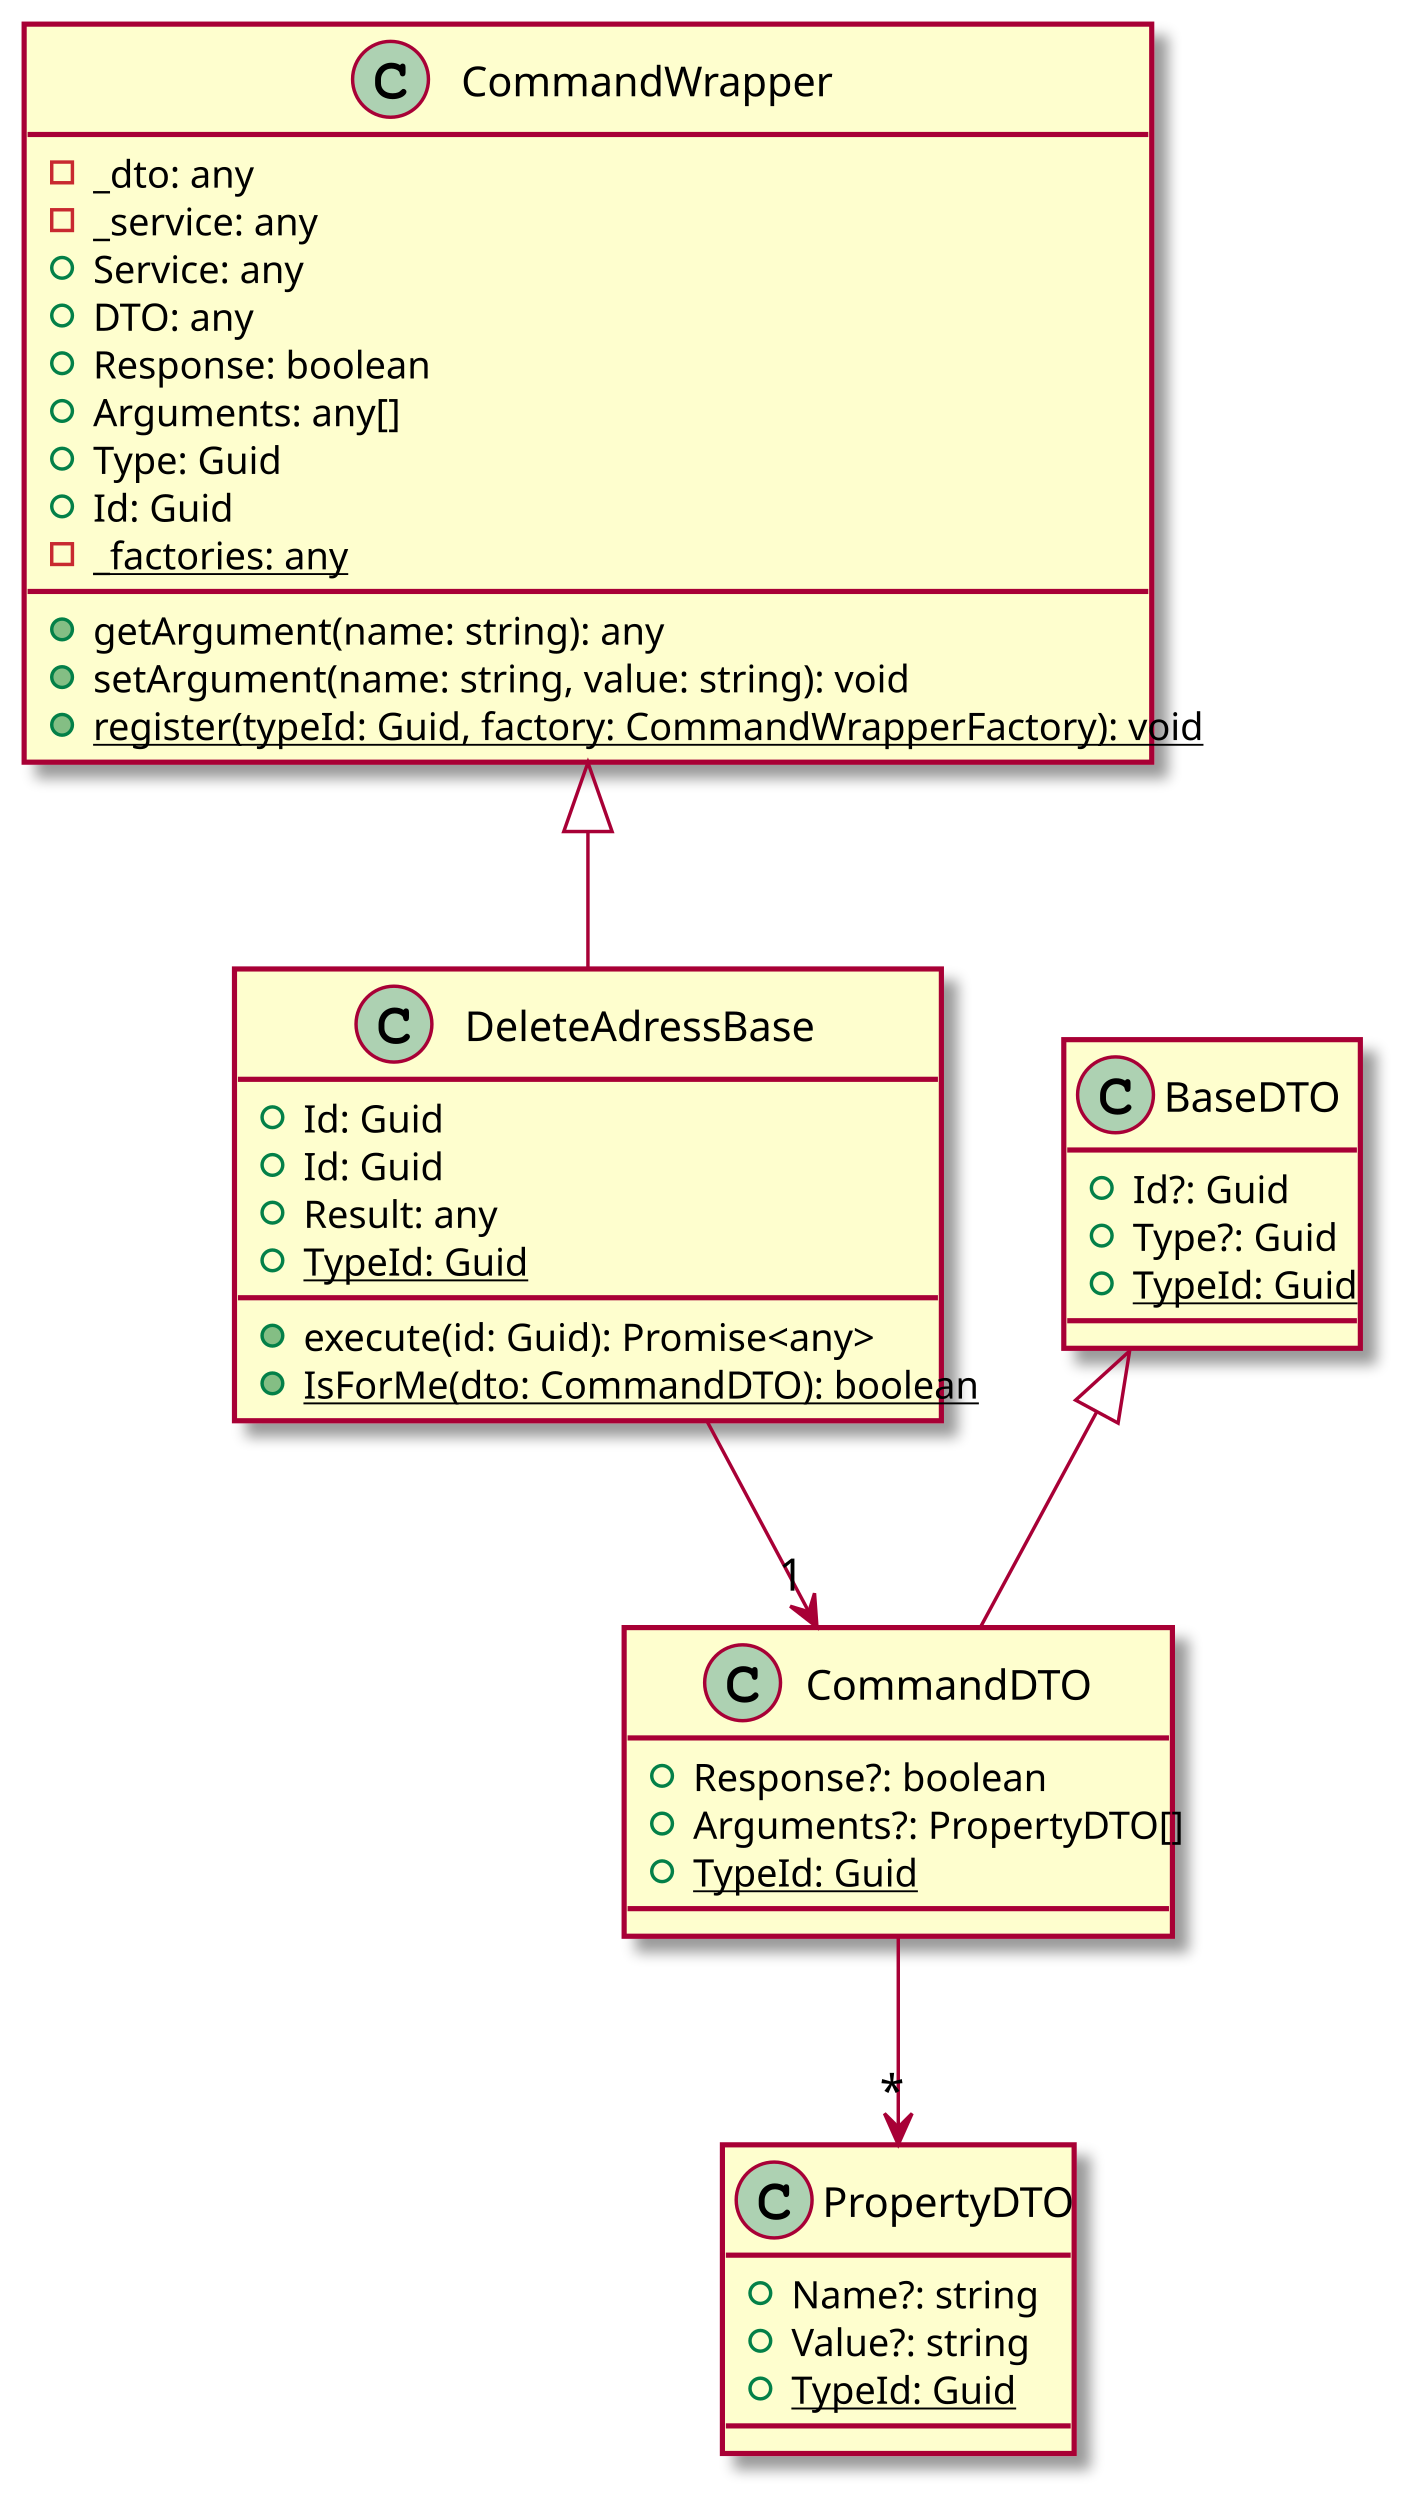
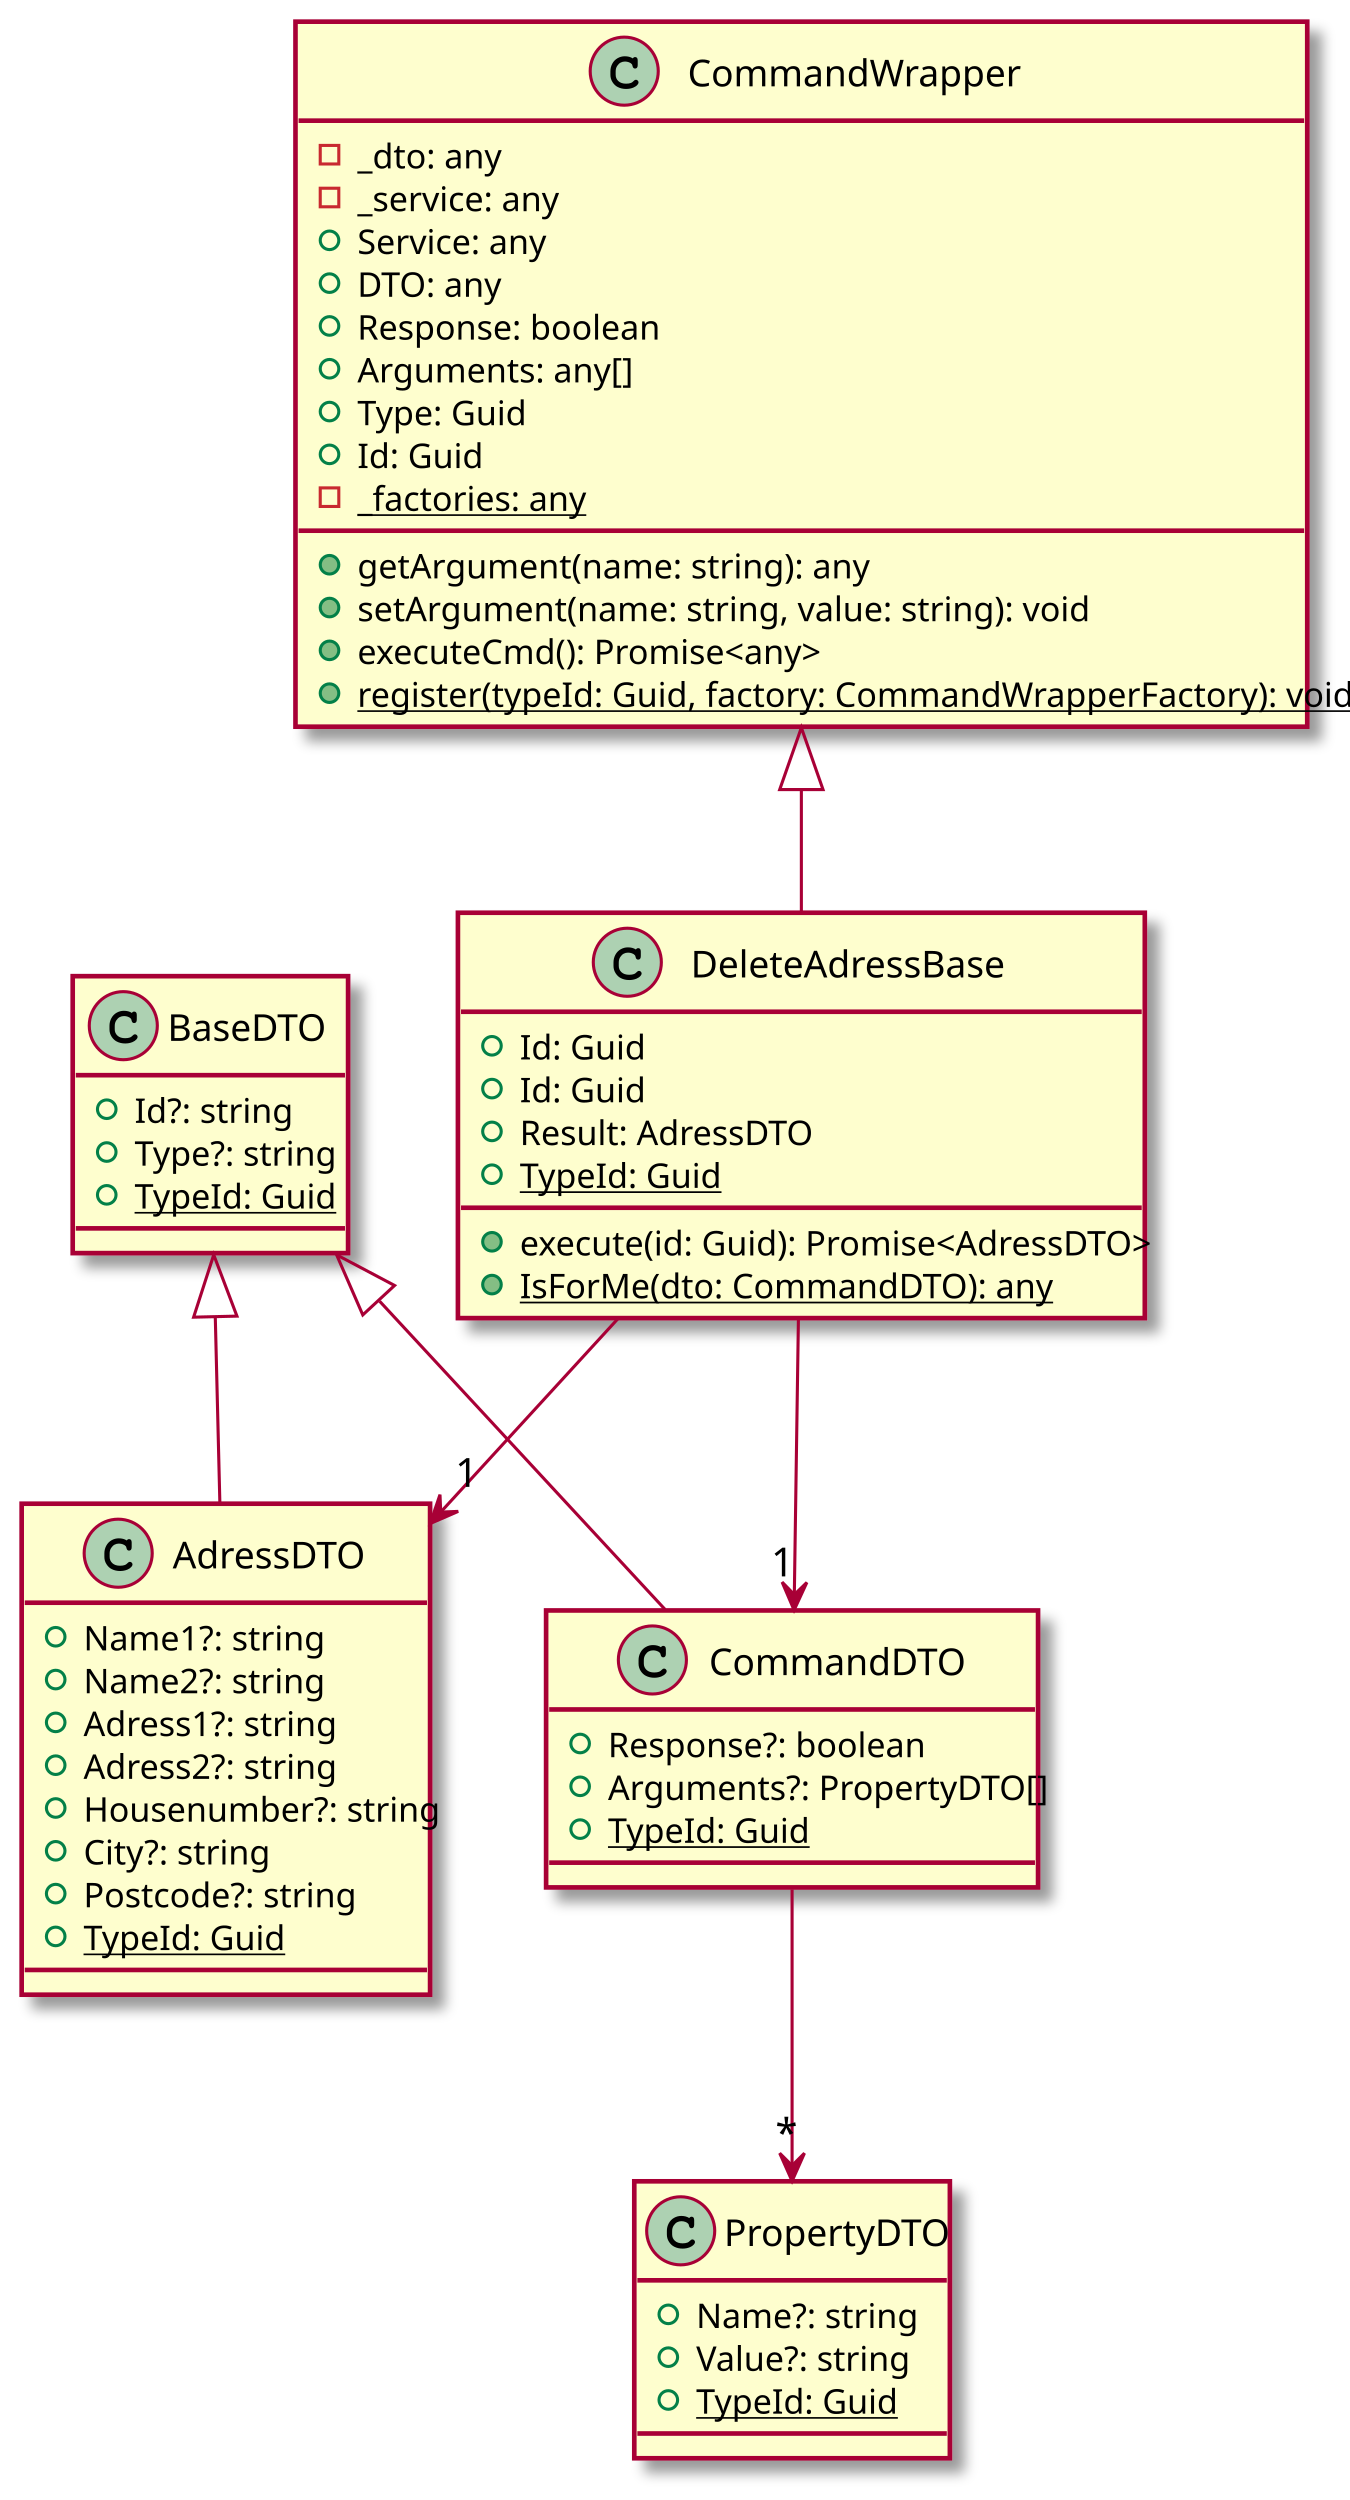
- <svg xmlns="http://www.w3.org/2000/svg" contentScriptType="application/ecmascript" contentStyleType="text/css" height="725px" preserveAspectRatio="none" style="width:408px;height:725px;background:#FFFFFF;" version="1.1" viewBox="0 0 408 725" width="408px" zoomAndPan="magnify">
+ <svg xmlns="http://www.w3.org/2000/svg" contentScriptType="application/ecmascript" contentStyleType="text/css" height="808px" preserveAspectRatio="none" style="width:436px;height:808px;background:#FFFFFF;" version="1.1" viewBox="0 0 436 808" width="436px" zoomAndPan="magnify">
  <defs>
-     <filter height="300%" id="f1967ykzbsqar1" width="300%" x="-1" y="-1">
+     <filter height="300%" id="fj21iaszgsoda" width="300%" x="-1" y="-1">
      <feGaussianBlur result="blurOut" stdDeviation="2.0" />
      <feColorMatrix in="blurOut" result="blurOut2" type="matrix" values="0 0 0 0 0 0 0 0 0 0 0 0 0 0 0 0 0 0 .4 0" />
      <feOffset dx="4.0" dy="4.0" in="blurOut2" result="blurOut3" />
      <feBlend in="SourceGraphic" in2="blurOut3" mode="normal" />
    </filter>
  </defs>
  <g>
-     <rect codeLine="1" fill="#FEFECE" filter="url(#f1967ykzbsqar1)" height="214.031" id="CommandWrapper" style="stroke:#A80036;stroke-width:1.5;" width="327" x="7" y="7" />
-     <ellipse cx="113.25" cy="23" fill="#ADD1B2" rx="11" ry="11" style="stroke:#A80036;stroke-width:1.0;" />
-     <path d="M116.016,18.875 Q116.172,18.656 116.359,18.547 Q116.547,18.438 116.766,18.438 Q117.141,18.438 117.375,18.695 Q117.609,18.953 117.609,19.562 L117.609,21.016 Q117.609,21.625 117.375,21.891 Q117.141,22.156 116.766,22.156 Q116.422,22.156 116.219,21.953 Q116.016,21.766 115.906,21.25 Q115.859,20.891 115.672,20.703 Q115.344,20.328 114.734,20.109 Q114.125,19.891 113.5,19.891 Q112.734,19.891 112.102,20.219 Q111.469,20.547 110.977,21.297 Q110.484,22.047 110.484,23.078 L110.484,24.172 Q110.484,25.406 111.375,26.227 Q112.266,27.047 113.859,27.047 Q114.797,27.047 115.453,26.797 Q115.844,26.641 116.266,26.203 Q116.531,25.938 116.68,25.859 Q116.828,25.781 117.031,25.781 Q117.359,25.781 117.617,26.039 Q117.875,26.297 117.875,26.641 Q117.875,26.984 117.531,27.391 Q117.031,27.969 116.234,28.297 Q115.156,28.75 113.859,28.75 Q112.344,28.75 111.141,28.125 Q110.156,27.625 109.469,26.555 Q108.781,25.484 108.781,24.203 L108.781,23.047 Q108.781,21.719 109.398,20.57 Q110.016,19.422 111.109,18.805 Q112.203,18.188 113.438,18.188 Q114.172,18.188 114.82,18.352 Q115.469,18.516 116.016,18.875 Z " fill="#000000" />
-     <text fill="#000000" font-family="sans-serif" font-size="12" lengthAdjust="spacing" textLength="106" x="133.75" y="27.91">CommandWrapper</text>
-     <line style="stroke:#A80036;stroke-width:1.5;" x1="8" x2="333" y1="39" y2="39" />
-     <rect fill="none" height="6" style="stroke:#C82930;stroke-width:1.0;" width="6" x="15" y="47" />
-     <text fill="#000000" font-family="sans-serif" font-size="11" lengthAdjust="spacing" textLength="45" x="27" y="54.419">_dto: any</text>
-     <rect fill="none" height="6" style="stroke:#C82930;stroke-width:1.0;" width="6" x="15" y="60.836" />
-     <text fill="#000000" font-family="sans-serif" font-size="11" lengthAdjust="spacing" textLength="66" x="27" y="68.255">_service: any</text>
-     <ellipse cx="18" cy="77.672" rx="3" ry="3" style="stroke:#038048;stroke-width:1.0;fill:none;" />
-     <text fill="#000000" font-family="sans-serif" font-size="11" lengthAdjust="spacing" textLength="61" x="27" y="82.091">Service: any</text>
-     <ellipse cx="18" cy="91.508" rx="3" ry="3" style="stroke:#038048;stroke-width:1.0;fill:none;" />
-     <text fill="#000000" font-family="sans-serif" font-size="11" lengthAdjust="spacing" textLength="45" x="27" y="95.927">DTO: any</text>
-     <ellipse cx="18" cy="105.344" rx="3" ry="3" style="stroke:#038048;stroke-width:1.0;fill:none;" />
-     <text fill="#000000" font-family="sans-serif" font-size="11" lengthAdjust="spacing" textLength="93" x="27" y="109.763">Response: boolean</text>
-     <ellipse cx="18" cy="119.18" rx="3" ry="3" style="stroke:#038048;stroke-width:1.0;fill:none;" />
-     <text fill="#000000" font-family="sans-serif" font-size="11" lengthAdjust="spacing" textLength="83" x="27" y="123.599">Arguments: any[]</text>
-     <ellipse cx="18" cy="133.016" rx="3" ry="3" style="stroke:#038048;stroke-width:1.0;fill:none;" />
-     <text fill="#000000" font-family="sans-serif" font-size="11" lengthAdjust="spacing" textLength="52" x="27" y="137.435">Type: Guid</text>
-     <ellipse cx="18" cy="146.852" rx="3" ry="3" style="stroke:#038048;stroke-width:1.0;fill:none;" />
-     <text fill="#000000" font-family="sans-serif" font-size="11" lengthAdjust="spacing" textLength="36" x="27" y="151.27">Id: Guid</text>
-     <rect fill="none" height="6" style="stroke:#C82930;stroke-width:1.0;" width="6" x="15" y="157.688" />
-     <text fill="#000000" font-family="sans-serif" font-size="11" lengthAdjust="spacing" text-decoration="underline" textLength="73" x="27" y="165.106">_factories: any</text>
-     <line style="stroke:#A80036;stroke-width:1.5;" x1="8" x2="333" y1="171.523" y2="171.523" />
-     <ellipse cx="18" cy="182.523" fill="#84BE84" rx="3" ry="3" style="stroke:#038048;stroke-width:1.0;" />
-     <text fill="#000000" font-family="sans-serif" font-size="11" lengthAdjust="spacing" textLength="153" x="27" y="186.942">getArgument(name: string): any</text>
-     <ellipse cx="18" cy="196.359" fill="#84BE84" rx="3" ry="3" style="stroke:#038048;stroke-width:1.0;" />
-     <text fill="#000000" font-family="sans-serif" font-size="11" lengthAdjust="spacing" textLength="220" x="27" y="200.778">setArgument(name: string, value: string): void</text>
-     <ellipse cx="18" cy="210.195" fill="#84BE84" rx="3" ry="3" style="stroke:#038048;stroke-width:1.0;" />
-     <text fill="#000000" font-family="sans-serif" font-size="11" lengthAdjust="spacing" text-decoration="underline" textLength="301" x="27" y="214.614">register(typeId: Guid, factory: CommandWrapperFactory): void</text>
-     <rect codeLine="15" fill="#FEFECE" filter="url(#f1967ykzbsqar1)" height="89.508" id="PropertyDTO" style="stroke:#A80036;stroke-width:1.5;" width="102" x="209.5" y="622" />
-     <ellipse cx="224.5" cy="638" fill="#ADD1B2" rx="11" ry="11" style="stroke:#A80036;stroke-width:1.0;" />
-     <path d="M227.266,633.875 Q227.422,633.656 227.609,633.547 Q227.797,633.438 228.016,633.438 Q228.391,633.438 228.625,633.695 Q228.859,633.953 228.859,634.562 L228.859,636.016 Q228.859,636.625 228.625,636.891 Q228.391,637.156 228.016,637.156 Q227.672,637.156 227.469,636.953 Q227.266,636.766 227.156,636.25 Q227.109,635.891 226.922,635.703 Q226.594,635.328 225.984,635.109 Q225.375,634.891 224.75,634.891 Q223.984,634.891 223.352,635.219 Q222.719,635.547 222.227,636.297 Q221.734,637.047 221.734,638.078 L221.734,639.172 Q221.734,640.406 222.625,641.227 Q223.516,642.047 225.109,642.047 Q226.047,642.047 226.703,641.797 Q227.094,641.641 227.516,641.203 Q227.781,640.938 227.93,640.859 Q228.078,640.781 228.281,640.781 Q228.609,640.781 228.867,641.039 Q229.125,641.297 229.125,641.641 Q229.125,641.984 228.781,642.391 Q228.281,642.969 227.484,643.297 Q226.406,643.75 225.109,643.75 Q223.594,643.75 222.391,643.125 Q221.406,642.625 220.719,641.555 Q220.031,640.484 220.031,639.203 L220.031,638.047 Q220.031,636.719 220.648,635.57 Q221.266,634.422 222.359,633.805 Q223.453,633.188 224.688,633.188 Q225.422,633.188 226.07,633.352 Q226.719,633.516 227.266,633.875 Z " fill="#000000" />
-     <text fill="#000000" font-family="sans-serif" font-size="12" lengthAdjust="spacing" textLength="70" x="238.5" y="642.91">PropertyDTO</text>
-     <line style="stroke:#A80036;stroke-width:1.5;" x1="210.5" x2="310.5" y1="654" y2="654" />
-     <ellipse cx="220.5" cy="665" rx="3" ry="3" style="stroke:#038048;stroke-width:1.0;fill:none;" />
-     <text fill="#000000" font-family="sans-serif" font-size="11" lengthAdjust="spacing" textLength="66" x="229.5" y="669.419">Name?: string</text>
-     <ellipse cx="220.5" cy="678.836" rx="3" ry="3" style="stroke:#038048;stroke-width:1.0;fill:none;" />
-     <text fill="#000000" font-family="sans-serif" font-size="11" lengthAdjust="spacing" textLength="67" x="229.5" y="683.255">Value?: string</text>
-     <ellipse cx="220.5" cy="692.672" rx="3" ry="3" style="stroke:#038048;stroke-width:1.0;fill:none;" />
-     <text fill="#000000" font-family="sans-serif" font-size="11" lengthAdjust="spacing" text-decoration="underline" textLength="60" x="229.5" y="697.091">TypeId: Guid</text>
-     <line style="stroke:#A80036;stroke-width:1.5;" x1="210.5" x2="310.5" y1="703.508" y2="703.508" />
-     <rect codeLine="20" fill="#FEFECE" filter="url(#f1967ykzbsqar1)" height="89.508" id="BaseDTO" style="stroke:#A80036;stroke-width:1.5;" width="86" x="308.5" y="301.5" />
-     <ellipse cx="323.5" cy="317.5" fill="#ADD1B2" rx="11" ry="11" style="stroke:#A80036;stroke-width:1.0;" />
-     <path d="M326.266,313.375 Q326.422,313.156 326.609,313.047 Q326.797,312.938 327.016,312.938 Q327.391,312.938 327.625,313.195 Q327.859,313.453 327.859,314.062 L327.859,315.516 Q327.859,316.125 327.625,316.391 Q327.391,316.656 327.016,316.656 Q326.672,316.656 326.469,316.453 Q326.266,316.266 326.156,315.75 Q326.109,315.391 325.922,315.203 Q325.594,314.828 324.984,314.609 Q324.375,314.391 323.75,314.391 Q322.984,314.391 322.352,314.719 Q321.719,315.047 321.227,315.797 Q320.734,316.547 320.734,317.578 L320.734,318.672 Q320.734,319.906 321.625,320.727 Q322.516,321.547 324.109,321.547 Q325.047,321.547 325.703,321.297 Q326.094,321.141 326.516,320.703 Q326.781,320.438 326.93,320.359 Q327.078,320.281 327.281,320.281 Q327.609,320.281 327.867,320.539 Q328.125,320.797 328.125,321.141 Q328.125,321.484 327.781,321.891 Q327.281,322.469 326.484,322.797 Q325.406,323.25 324.109,323.25 Q322.594,323.25 321.391,322.625 Q320.406,322.125 319.719,321.055 Q319.031,319.984 319.031,318.703 L319.031,317.547 Q319.031,316.219 319.648,315.07 Q320.266,313.922 321.359,313.305 Q322.453,312.688 323.688,312.688 Q324.422,312.688 325.07,312.852 Q325.719,313.016 326.266,313.375 Z " fill="#000000" />
-     <text fill="#000000" font-family="sans-serif" font-size="12" lengthAdjust="spacing" textLength="54" x="337.5" y="322.41">BaseDTO</text>
-     <line style="stroke:#A80036;stroke-width:1.5;" x1="309.5" x2="393.5" y1="333.5" y2="333.5" />
-     <ellipse cx="319.5" cy="344.5" rx="3" ry="3" style="stroke:#038048;stroke-width:1.0;fill:none;" />
-     <text fill="#000000" font-family="sans-serif" font-size="11" lengthAdjust="spacing" textLength="42" x="328.5" y="348.919">Id?: Guid</text>
-     <ellipse cx="319.5" cy="358.336" rx="3" ry="3" style="stroke:#038048;stroke-width:1.0;fill:none;" />
-     <text fill="#000000" font-family="sans-serif" font-size="11" lengthAdjust="spacing" textLength="58" x="328.5" y="362.755">Type?: Guid</text>
-     <ellipse cx="319.5" cy="372.172" rx="3" ry="3" style="stroke:#038048;stroke-width:1.0;fill:none;" />
-     <text fill="#000000" font-family="sans-serif" font-size="11" lengthAdjust="spacing" text-decoration="underline" textLength="60" x="328.5" y="376.591">TypeId: Guid</text>
-     <line style="stroke:#A80036;stroke-width:1.5;" x1="309.5" x2="393.5" y1="383.008" y2="383.008" />
-     <rect codeLine="25" fill="#FEFECE" filter="url(#f1967ykzbsqar1)" height="89.508" id="CommandDTO" style="stroke:#A80036;stroke-width:1.5;" width="159" x="181" y="472" />
-     <ellipse cx="215.35" cy="488" fill="#ADD1B2" rx="11" ry="11" style="stroke:#A80036;stroke-width:1.0;" />
-     <path d="M218.116,483.875 Q218.272,483.656 218.459,483.547 Q218.647,483.438 218.866,483.438 Q219.241,483.438 219.475,483.695 Q219.709,483.953 219.709,484.562 L219.709,486.016 Q219.709,486.625 219.475,486.891 Q219.241,487.156 218.866,487.156 Q218.522,487.156 218.319,486.953 Q218.116,486.766 218.006,486.25 Q217.959,485.891 217.772,485.703 Q217.444,485.328 216.834,485.109 Q216.225,484.891 215.6,484.891 Q214.834,484.891 214.202,485.219 Q213.569,485.547 213.077,486.297 Q212.584,487.047 212.584,488.078 L212.584,489.172 Q212.584,490.406 213.475,491.227 Q214.366,492.047 215.959,492.047 Q216.897,492.047 217.553,491.797 Q217.944,491.641 218.366,491.203 Q218.631,490.938 218.78,490.859 Q218.928,490.781 219.131,490.781 Q219.459,490.781 219.717,491.039 Q219.975,491.297 219.975,491.641 Q219.975,491.984 219.631,492.391 Q219.131,492.969 218.334,493.297 Q217.256,493.75 215.959,493.75 Q214.444,493.75 213.241,493.125 Q212.256,492.625 211.569,491.555 Q210.881,490.484 210.881,489.203 L210.881,488.047 Q210.881,486.719 211.498,485.57 Q212.116,484.422 213.209,483.805 Q214.303,483.188 215.537,483.188 Q216.272,483.188 216.92,483.352 Q217.569,483.516 218.116,483.875 Z " fill="#000000" />
-     <text fill="#000000" font-family="sans-serif" font-size="12" lengthAdjust="spacing" textLength="84" x="233.65" y="492.91">CommandDTO</text>
-     <line style="stroke:#A80036;stroke-width:1.5;" x1="182" x2="339" y1="504" y2="504" />
-     <ellipse cx="192" cy="515" rx="3" ry="3" style="stroke:#038048;stroke-width:1.0;fill:none;" />
-     <text fill="#000000" font-family="sans-serif" font-size="11" lengthAdjust="spacing" textLength="99" x="201" y="519.419">Response?: boolean</text>
-     <ellipse cx="192" cy="528.836" rx="3" ry="3" style="stroke:#038048;stroke-width:1.0;fill:none;" />
-     <text fill="#000000" font-family="sans-serif" font-size="11" lengthAdjust="spacing" textLength="133" x="201" y="533.255">Arguments?: PropertyDTO[]</text>
-     <ellipse cx="192" cy="542.672" rx="3" ry="3" style="stroke:#038048;stroke-width:1.0;fill:none;" />
-     <text fill="#000000" font-family="sans-serif" font-size="11" lengthAdjust="spacing" text-decoration="underline" textLength="60" x="201" y="547.091">TypeId: Guid</text>
-     <line style="stroke:#A80036;stroke-width:1.5;" x1="182" x2="339" y1="553.508" y2="553.508" />
-     <rect codeLine="30" fill="#FEFECE" filter="url(#f1967ykzbsqar1)" height="131.016" id="DeleteAdressBase" style="stroke:#A80036;stroke-width:1.5;" width="205" x="68" y="281" />
-     <ellipse cx="114.25" cy="297" fill="#ADD1B2" rx="11" ry="11" style="stroke:#A80036;stroke-width:1.0;" />
-     <path d="M117.016,292.875 Q117.172,292.656 117.359,292.547 Q117.547,292.438 117.766,292.438 Q118.141,292.438 118.375,292.695 Q118.609,292.953 118.609,293.562 L118.609,295.016 Q118.609,295.625 118.375,295.891 Q118.141,296.156 117.766,296.156 Q117.422,296.156 117.219,295.953 Q117.016,295.766 116.906,295.25 Q116.859,294.891 116.672,294.703 Q116.344,294.328 115.734,294.109 Q115.125,293.891 114.5,293.891 Q113.734,293.891 113.102,294.219 Q112.469,294.547 111.977,295.297 Q111.484,296.047 111.484,297.078 L111.484,298.172 Q111.484,299.406 112.375,300.227 Q113.266,301.047 114.859,301.047 Q115.797,301.047 116.453,300.797 Q116.844,300.641 117.266,300.203 Q117.531,299.938 117.68,299.859 Q117.828,299.781 118.031,299.781 Q118.359,299.781 118.617,300.039 Q118.875,300.297 118.875,300.641 Q118.875,300.984 118.531,301.391 Q118.031,301.969 117.234,302.297 Q116.156,302.75 114.859,302.75 Q113.344,302.75 112.141,302.125 Q111.156,301.625 110.469,300.555 Q109.781,299.484 109.781,298.203 L109.781,297.047 Q109.781,295.719 110.398,294.57 Q111.016,293.422 112.109,292.805 Q113.203,292.188 114.438,292.188 Q115.172,292.188 115.82,292.352 Q116.469,292.516 117.016,292.875 Z " fill="#000000" />
-     <text fill="#000000" font-family="sans-serif" font-size="12" lengthAdjust="spacing" textLength="104" x="134.75" y="301.91">DeleteAdressBase</text>
-     <line style="stroke:#A80036;stroke-width:1.5;" x1="69" x2="272" y1="313" y2="313" />
-     <ellipse cx="79" cy="324" rx="3" ry="3" style="stroke:#038048;stroke-width:1.0;fill:none;" />
-     <text fill="#000000" font-family="sans-serif" font-size="11" lengthAdjust="spacing" textLength="36" x="88" y="328.419">Id: Guid</text>
-     <ellipse cx="79" cy="337.836" rx="3" ry="3" style="stroke:#038048;stroke-width:1.0;fill:none;" />
-     <text fill="#000000" font-family="sans-serif" font-size="11" lengthAdjust="spacing" textLength="36" x="88" y="342.255">Id: Guid</text>
-     <ellipse cx="79" cy="351.672" rx="3" ry="3" style="stroke:#038048;stroke-width:1.0;fill:none;" />
-     <text fill="#000000" font-family="sans-serif" font-size="11" lengthAdjust="spacing" textLength="54" x="88" y="356.091">Result: any</text>
-     <ellipse cx="79" cy="365.508" rx="3" ry="3" style="stroke:#038048;stroke-width:1.0;fill:none;" />
-     <text fill="#000000" font-family="sans-serif" font-size="11" lengthAdjust="spacing" text-decoration="underline" textLength="60" x="88" y="369.927">TypeId: Guid</text>
-     <line style="stroke:#A80036;stroke-width:1.5;" x1="69" x2="272" y1="376.344" y2="376.344" />
-     <ellipse cx="79" cy="387.344" fill="#84BE84" rx="3" ry="3" style="stroke:#038048;stroke-width:1.0;" />
-     <text fill="#000000" font-family="sans-serif" font-size="11" lengthAdjust="spacing" textLength="157" x="88" y="391.763">execute(id: Guid): Promise&lt;any&gt;</text>
-     <ellipse cx="79" cy="401.18" fill="#84BE84" rx="3" ry="3" style="stroke:#038048;stroke-width:1.0;" />
-     <text fill="#000000" font-family="sans-serif" font-size="11" lengthAdjust="spacing" text-decoration="underline" textLength="179" x="88" y="405.599">IsForMe(dto: CommandDTO): boolean</text>
-     <path d="M317.95,409.63 C306.82,430.24 294.66,452.75 284.41,471.73 " fill="none" id="BaseDTO-backto-CommandDTO" style="stroke:#A80036;stroke-width:1.0;" />
-     <polygon fill="none" points="311.93,406.04,327.59,391.77,324.25,412.7,311.93,406.04" style="stroke:#A80036;stroke-width:1.0;" />
-     <path d="M170.5,241.18 C170.5,254.82 170.5,268.25 170.5,280.7 " fill="none" id="CommandWrapper-backto-DeleteAdressBase" style="stroke:#A80036;stroke-width:1.0;" />
-     <polygon fill="none" points="163.5,241.14,170.5,221.14,177.5,241.14,163.5,241.14" style="stroke:#A80036;stroke-width:1.0;" />
-     <path codeLine="38" d="M260.5,562 C260.5,579.15 260.5,598.87 260.5,616.51 " fill="none" id="CommandDTO-to-PropertyDTO" style="stroke:#A80036;stroke-width:1.0;" />
-     <polygon fill="#A80036" points="260.5,621.91,264.5,612.91,260.5,616.91,256.5,612.91,260.5,621.91" style="stroke:#A80036;stroke-width:1.0;" />
-     <text fill="#000000" font-family="sans-serif" font-size="13" lengthAdjust="spacing" textLength="5" x="255.102" y="611.011">*</text>
-     <path codeLine="39" d="M205.04,412.16 C214.78,430.4 225.22,449.94 234.38,467.09 " fill="none" id="DeleteAdressBase-to-CommandDTO" style="stroke:#A80036;stroke-width:1.0;" />
-     <polygon fill="#A80036" points="236.92,471.86,236.209,462.037,234.565,467.449,229.152,465.805,236.92,471.86" style="stroke:#A80036;stroke-width:1.0;" />
-     <text fill="#000000" font-family="sans-serif" font-size="13" lengthAdjust="spacing" textLength="7" x="225.773" y="461.283">1</text>
+     <rect codeLine="1" fill="#FEFECE" filter="url(#fj21iaszgsoda)" height="89.508" id="BaseDTO" style="stroke:#A80036;stroke-width:1.5;" width="89" x="23.5" y="315.5" />
+     <ellipse cx="39.85" cy="331.5" fill="#ADD1B2" rx="11" ry="11" style="stroke:#A80036;stroke-width:1.0;" />
+     <path d="M42.616,327.375 Q42.772,327.156 42.959,327.047 Q43.147,326.938 43.366,326.938 Q43.741,326.938 43.975,327.195 Q44.209,327.453 44.209,328.062 L44.209,329.516 Q44.209,330.125 43.975,330.391 Q43.741,330.656 43.366,330.656 Q43.022,330.656 42.819,330.453 Q42.616,330.266 42.506,329.75 Q42.459,329.391 42.272,329.203 Q41.944,328.828 41.334,328.609 Q40.725,328.391 40.1,328.391 Q39.334,328.391 38.702,328.719 Q38.069,329.047 37.577,329.797 Q37.084,330.547 37.084,331.578 L37.084,332.672 Q37.084,333.906 37.975,334.727 Q38.866,335.547 40.459,335.547 Q41.397,335.547 42.053,335.297 Q42.444,335.141 42.866,334.703 Q43.131,334.438 43.28,334.359 Q43.428,334.281 43.631,334.281 Q43.959,334.281 44.217,334.539 Q44.475,334.797 44.475,335.141 Q44.475,335.484 44.131,335.891 Q43.631,336.469 42.834,336.797 Q41.756,337.25 40.459,337.25 Q38.944,337.25 37.741,336.625 Q36.756,336.125 36.069,335.055 Q35.381,333.984 35.381,332.703 L35.381,331.547 Q35.381,330.219 35.998,329.07 Q36.616,327.922 37.709,327.305 Q38.803,326.688 40.038,326.688 Q40.772,326.688 41.42,326.852 Q42.069,327.016 42.616,327.375 Z " fill="#000000" />
+     <text fill="#000000" font-family="sans-serif" font-size="12" lengthAdjust="spacing" textLength="54" x="54.15" y="336.41">BaseDTO</text>
+     <line style="stroke:#A80036;stroke-width:1.5;" x1="24.5" x2="111.5" y1="347.5" y2="347.5" />
+     <ellipse cx="34.5" cy="358.5" rx="3" ry="3" style="stroke:#038048;stroke-width:1.0;fill:none;" />
+     <text fill="#000000" font-family="sans-serif" font-size="11" lengthAdjust="spacing" textLength="47" x="43.5" y="362.919">Id?: string</text>
+     <ellipse cx="34.5" cy="372.336" rx="3" ry="3" style="stroke:#038048;stroke-width:1.0;fill:none;" />
+     <text fill="#000000" font-family="sans-serif" font-size="11" lengthAdjust="spacing" textLength="63" x="43.5" y="376.755">Type?: string</text>
+     <ellipse cx="34.5" cy="386.172" rx="3" ry="3" style="stroke:#038048;stroke-width:1.0;fill:none;" />
+     <text fill="#000000" font-family="sans-serif" font-size="11" lengthAdjust="spacing" text-decoration="underline" textLength="60" x="43.5" y="390.591">TypeId: Guid</text>
+     <line style="stroke:#A80036;stroke-width:1.5;" x1="24.5" x2="111.5" y1="397.008" y2="397.008" />
+     <rect codeLine="6" fill="#FEFECE" filter="url(#fj21iaszgsoda)" height="158.688" id="AdressDTO" style="stroke:#A80036;stroke-width:1.5;" width="132" x="7" y="486" />
+     <ellipse cx="38.2" cy="502" fill="#ADD1B2" rx="11" ry="11" style="stroke:#A80036;stroke-width:1.0;" />
+     <path d="M40.966,497.875 Q41.122,497.656 41.309,497.547 Q41.497,497.438 41.716,497.438 Q42.091,497.438 42.325,497.695 Q42.559,497.953 42.559,498.562 L42.559,500.016 Q42.559,500.625 42.325,500.891 Q42.091,501.156 41.716,501.156 Q41.372,501.156 41.169,500.953 Q40.966,500.766 40.856,500.25 Q40.809,499.891 40.622,499.703 Q40.294,499.328 39.684,499.109 Q39.075,498.891 38.45,498.891 Q37.684,498.891 37.052,499.219 Q36.419,499.547 35.927,500.297 Q35.434,501.047 35.434,502.078 L35.434,503.172 Q35.434,504.406 36.325,505.227 Q37.216,506.047 38.809,506.047 Q39.747,506.047 40.403,505.797 Q40.794,505.641 41.216,505.203 Q41.481,504.938 41.63,504.859 Q41.778,504.781 41.981,504.781 Q42.309,504.781 42.567,505.039 Q42.825,505.297 42.825,505.641 Q42.825,505.984 42.481,506.391 Q41.981,506.969 41.184,507.297 Q40.106,507.75 38.809,507.75 Q37.294,507.75 36.091,507.125 Q35.106,506.625 34.419,505.555 Q33.731,504.484 33.731,503.203 L33.731,502.047 Q33.731,500.719 34.348,499.57 Q34.966,498.422 36.059,497.805 Q37.153,497.188 38.388,497.188 Q39.122,497.188 39.77,497.352 Q40.419,497.516 40.966,497.875 Z " fill="#000000" />
+     <text fill="#000000" font-family="sans-serif" font-size="12" lengthAdjust="spacing" textLength="64" x="55.8" y="506.91">AdressDTO</text>
+     <line style="stroke:#A80036;stroke-width:1.5;" x1="8" x2="138" y1="518" y2="518" />
+     <ellipse cx="18" cy="529" rx="3" ry="3" style="stroke:#038048;stroke-width:1.0;fill:none;" />
+     <text fill="#000000" font-family="sans-serif" font-size="11" lengthAdjust="spacing" textLength="72" x="27" y="533.419">Name1?: string</text>
+     <ellipse cx="18" cy="542.836" rx="3" ry="3" style="stroke:#038048;stroke-width:1.0;fill:none;" />
+     <text fill="#000000" font-family="sans-serif" font-size="11" lengthAdjust="spacing" textLength="72" x="27" y="547.255">Name2?: string</text>
+     <ellipse cx="18" cy="556.672" rx="3" ry="3" style="stroke:#038048;stroke-width:1.0;fill:none;" />
+     <text fill="#000000" font-family="sans-serif" font-size="11" lengthAdjust="spacing" textLength="81" x="27" y="561.091">Adress1?: string</text>
+     <ellipse cx="18" cy="570.508" rx="3" ry="3" style="stroke:#038048;stroke-width:1.0;fill:none;" />
+     <text fill="#000000" font-family="sans-serif" font-size="11" lengthAdjust="spacing" textLength="81" x="27" y="574.927">Adress2?: string</text>
+     <ellipse cx="18" cy="584.344" rx="3" ry="3" style="stroke:#038048;stroke-width:1.0;fill:none;" />
+     <text fill="#000000" font-family="sans-serif" font-size="11" lengthAdjust="spacing" textLength="106" x="27" y="588.763">Housenumber?: string</text>
+     <ellipse cx="18" cy="598.18" rx="3" ry="3" style="stroke:#038048;stroke-width:1.0;fill:none;" />
+     <text fill="#000000" font-family="sans-serif" font-size="11" lengthAdjust="spacing" textLength="57" x="27" y="602.599">City?: string</text>
+     <ellipse cx="18" cy="612.016" rx="3" ry="3" style="stroke:#038048;stroke-width:1.0;fill:none;" />
+     <text fill="#000000" font-family="sans-serif" font-size="11" lengthAdjust="spacing" textLength="84" x="27" y="616.435">Postcode?: string</text>
+     <ellipse cx="18" cy="625.852" rx="3" ry="3" style="stroke:#038048;stroke-width:1.0;fill:none;" />
+     <text fill="#000000" font-family="sans-serif" font-size="11" lengthAdjust="spacing" text-decoration="underline" textLength="60" x="27" y="630.27">TypeId: Guid</text>
+     <line style="stroke:#A80036;stroke-width:1.5;" x1="8" x2="138" y1="636.688" y2="636.688" />
+     <rect codeLine="16" fill="#FEFECE" filter="url(#fj21iaszgsoda)" height="227.867" id="CommandWrapper" style="stroke:#A80036;stroke-width:1.5;" width="327" x="95.5" y="7" />
+     <ellipse cx="201.75" cy="23" fill="#ADD1B2" rx="11" ry="11" style="stroke:#A80036;stroke-width:1.0;" />
+     <path d="M204.516,18.875 Q204.672,18.656 204.859,18.547 Q205.047,18.438 205.266,18.438 Q205.641,18.438 205.875,18.695 Q206.109,18.953 206.109,19.562 L206.109,21.016 Q206.109,21.625 205.875,21.891 Q205.641,22.156 205.266,22.156 Q204.922,22.156 204.719,21.953 Q204.516,21.766 204.406,21.25 Q204.359,20.891 204.172,20.703 Q203.844,20.328 203.234,20.109 Q202.625,19.891 202,19.891 Q201.234,19.891 200.602,20.219 Q199.969,20.547 199.477,21.297 Q198.984,22.047 198.984,23.078 L198.984,24.172 Q198.984,25.406 199.875,26.227 Q200.766,27.047 202.359,27.047 Q203.297,27.047 203.953,26.797 Q204.344,26.641 204.766,26.203 Q205.031,25.938 205.18,25.859 Q205.328,25.781 205.531,25.781 Q205.859,25.781 206.117,26.039 Q206.375,26.297 206.375,26.641 Q206.375,26.984 206.031,27.391 Q205.531,27.969 204.734,28.297 Q203.656,28.75 202.359,28.75 Q200.844,28.75 199.641,28.125 Q198.656,27.625 197.969,26.555 Q197.281,25.484 197.281,24.203 L197.281,23.047 Q197.281,21.719 197.898,20.57 Q198.516,19.422 199.609,18.805 Q200.703,18.188 201.938,18.188 Q202.672,18.188 203.32,18.352 Q203.969,18.516 204.516,18.875 Z " fill="#000000" />
+     <text fill="#000000" font-family="sans-serif" font-size="12" lengthAdjust="spacing" textLength="106" x="222.25" y="27.91">CommandWrapper</text>
+     <line style="stroke:#A80036;stroke-width:1.5;" x1="96.5" x2="421.5" y1="39" y2="39" />
+     <rect fill="none" height="6" style="stroke:#C82930;stroke-width:1.0;" width="6" x="103.5" y="47" />
+     <text fill="#000000" font-family="sans-serif" font-size="11" lengthAdjust="spacing" textLength="45" x="115.5" y="54.419">_dto: any</text>
+     <rect fill="none" height="6" style="stroke:#C82930;stroke-width:1.0;" width="6" x="103.5" y="60.836" />
+     <text fill="#000000" font-family="sans-serif" font-size="11" lengthAdjust="spacing" textLength="66" x="115.5" y="68.255">_service: any</text>
+     <ellipse cx="106.5" cy="77.672" rx="3" ry="3" style="stroke:#038048;stroke-width:1.0;fill:none;" />
+     <text fill="#000000" font-family="sans-serif" font-size="11" lengthAdjust="spacing" textLength="61" x="115.5" y="82.091">Service: any</text>
+     <ellipse cx="106.5" cy="91.508" rx="3" ry="3" style="stroke:#038048;stroke-width:1.0;fill:none;" />
+     <text fill="#000000" font-family="sans-serif" font-size="11" lengthAdjust="spacing" textLength="45" x="115.5" y="95.927">DTO: any</text>
+     <ellipse cx="106.5" cy="105.344" rx="3" ry="3" style="stroke:#038048;stroke-width:1.0;fill:none;" />
+     <text fill="#000000" font-family="sans-serif" font-size="11" lengthAdjust="spacing" textLength="93" x="115.5" y="109.763">Response: boolean</text>
+     <ellipse cx="106.5" cy="119.18" rx="3" ry="3" style="stroke:#038048;stroke-width:1.0;fill:none;" />
+     <text fill="#000000" font-family="sans-serif" font-size="11" lengthAdjust="spacing" textLength="83" x="115.5" y="123.599">Arguments: any[]</text>
+     <ellipse cx="106.5" cy="133.016" rx="3" ry="3" style="stroke:#038048;stroke-width:1.0;fill:none;" />
+     <text fill="#000000" font-family="sans-serif" font-size="11" lengthAdjust="spacing" textLength="52" x="115.5" y="137.435">Type: Guid</text>
+     <ellipse cx="106.5" cy="146.852" rx="3" ry="3" style="stroke:#038048;stroke-width:1.0;fill:none;" />
+     <text fill="#000000" font-family="sans-serif" font-size="11" lengthAdjust="spacing" textLength="36" x="115.5" y="151.27">Id: Guid</text>
+     <rect fill="none" height="6" style="stroke:#C82930;stroke-width:1.0;" width="6" x="103.5" y="157.688" />
+     <text fill="#000000" font-family="sans-serif" font-size="11" lengthAdjust="spacing" text-decoration="underline" textLength="73" x="115.5" y="165.106">_factories: any</text>
+     <line style="stroke:#A80036;stroke-width:1.5;" x1="96.5" x2="421.5" y1="171.523" y2="171.523" />
+     <ellipse cx="106.5" cy="182.523" fill="#84BE84" rx="3" ry="3" style="stroke:#038048;stroke-width:1.0;" />
+     <text fill="#000000" font-family="sans-serif" font-size="11" lengthAdjust="spacing" textLength="153" x="115.5" y="186.942">getArgument(name: string): any</text>
+     <ellipse cx="106.5" cy="196.359" fill="#84BE84" rx="3" ry="3" style="stroke:#038048;stroke-width:1.0;" />
+     <text fill="#000000" font-family="sans-serif" font-size="11" lengthAdjust="spacing" textLength="220" x="115.5" y="200.778">setArgument(name: string, value: string): void</text>
+     <ellipse cx="106.5" cy="210.195" fill="#84BE84" rx="3" ry="3" style="stroke:#038048;stroke-width:1.0;" />
+     <text fill="#000000" font-family="sans-serif" font-size="11" lengthAdjust="spacing" textLength="142" x="115.5" y="214.614">executeCmd(): Promise&lt;any&gt;</text>
+     <ellipse cx="106.5" cy="224.031" fill="#84BE84" rx="3" ry="3" style="stroke:#038048;stroke-width:1.0;" />
+     <text fill="#000000" font-family="sans-serif" font-size="11" lengthAdjust="spacing" text-decoration="underline" textLength="301" x="115.5" y="228.45">register(typeId: Guid, factory: CommandWrapperFactory): void</text>
+     <rect codeLine="31" fill="#FEFECE" filter="url(#fj21iaszgsoda)" height="89.508" id="PropertyDTO" style="stroke:#A80036;stroke-width:1.5;" width="102" x="205" y="705" />
+     <ellipse cx="220" cy="721" fill="#ADD1B2" rx="11" ry="11" style="stroke:#A80036;stroke-width:1.0;" />
+     <path d="M222.766,716.875 Q222.922,716.656 223.109,716.547 Q223.297,716.438 223.516,716.438 Q223.891,716.438 224.125,716.695 Q224.359,716.953 224.359,717.562 L224.359,719.016 Q224.359,719.625 224.125,719.891 Q223.891,720.156 223.516,720.156 Q223.172,720.156 222.969,719.953 Q222.766,719.766 222.656,719.25 Q222.609,718.891 222.422,718.703 Q222.094,718.328 221.484,718.109 Q220.875,717.891 220.25,717.891 Q219.484,717.891 218.852,718.219 Q218.219,718.547 217.727,719.297 Q217.234,720.047 217.234,721.078 L217.234,722.172 Q217.234,723.406 218.125,724.227 Q219.016,725.047 220.609,725.047 Q221.547,725.047 222.203,724.797 Q222.594,724.641 223.016,724.203 Q223.281,723.938 223.43,723.859 Q223.578,723.781 223.781,723.781 Q224.109,723.781 224.367,724.039 Q224.625,724.297 224.625,724.641 Q224.625,724.984 224.281,725.391 Q223.781,725.969 222.984,726.297 Q221.906,726.75 220.609,726.75 Q219.094,726.75 217.891,726.125 Q216.906,725.625 216.219,724.555 Q215.531,723.484 215.531,722.203 L215.531,721.047 Q215.531,719.719 216.148,718.57 Q216.766,717.422 217.859,716.805 Q218.953,716.188 220.188,716.188 Q220.922,716.188 221.57,716.352 Q222.219,716.516 222.766,716.875 Z " fill="#000000" />
+     <text fill="#000000" font-family="sans-serif" font-size="12" lengthAdjust="spacing" textLength="70" x="234" y="725.91">PropertyDTO</text>
+     <line style="stroke:#A80036;stroke-width:1.5;" x1="206" x2="306" y1="737" y2="737" />
+     <ellipse cx="216" cy="748" rx="3" ry="3" style="stroke:#038048;stroke-width:1.0;fill:none;" />
+     <text fill="#000000" font-family="sans-serif" font-size="11" lengthAdjust="spacing" textLength="66" x="225" y="752.419">Name?: string</text>
+     <ellipse cx="216" cy="761.836" rx="3" ry="3" style="stroke:#038048;stroke-width:1.0;fill:none;" />
+     <text fill="#000000" font-family="sans-serif" font-size="11" lengthAdjust="spacing" textLength="67" x="225" y="766.255">Value?: string</text>
+     <ellipse cx="216" cy="775.672" rx="3" ry="3" style="stroke:#038048;stroke-width:1.0;fill:none;" />
+     <text fill="#000000" font-family="sans-serif" font-size="11" lengthAdjust="spacing" text-decoration="underline" textLength="60" x="225" y="780.091">TypeId: Guid</text>
+     <line style="stroke:#A80036;stroke-width:1.5;" x1="206" x2="306" y1="786.508" y2="786.508" />
+     <rect codeLine="36" fill="#FEFECE" filter="url(#fj21iaszgsoda)" height="89.508" id="CommandDTO" style="stroke:#A80036;stroke-width:1.5;" width="159" x="176.5" y="520.5" />
+     <ellipse cx="210.85" cy="536.5" fill="#ADD1B2" rx="11" ry="11" style="stroke:#A80036;stroke-width:1.0;" />
+     <path d="M213.616,532.375 Q213.772,532.156 213.959,532.047 Q214.147,531.938 214.366,531.938 Q214.741,531.938 214.975,532.195 Q215.209,532.453 215.209,533.062 L215.209,534.516 Q215.209,535.125 214.975,535.391 Q214.741,535.656 214.366,535.656 Q214.022,535.656 213.819,535.453 Q213.616,535.266 213.506,534.75 Q213.459,534.391 213.272,534.203 Q212.944,533.828 212.334,533.609 Q211.725,533.391 211.1,533.391 Q210.334,533.391 209.702,533.719 Q209.069,534.047 208.577,534.797 Q208.084,535.547 208.084,536.578 L208.084,537.672 Q208.084,538.906 208.975,539.727 Q209.866,540.547 211.459,540.547 Q212.397,540.547 213.053,540.297 Q213.444,540.141 213.866,539.703 Q214.131,539.438 214.28,539.359 Q214.428,539.281 214.631,539.281 Q214.959,539.281 215.217,539.539 Q215.475,539.797 215.475,540.141 Q215.475,540.484 215.131,540.891 Q214.631,541.469 213.834,541.797 Q212.756,542.25 211.459,542.25 Q209.944,542.25 208.741,541.625 Q207.756,541.125 207.069,540.055 Q206.381,538.984 206.381,537.703 L206.381,536.547 Q206.381,535.219 206.998,534.07 Q207.616,532.922 208.709,532.305 Q209.803,531.688 211.037,531.688 Q211.772,531.688 212.42,531.852 Q213.069,532.016 213.616,532.375 Z " fill="#000000" />
+     <text fill="#000000" font-family="sans-serif" font-size="12" lengthAdjust="spacing" textLength="84" x="229.15" y="541.41">CommandDTO</text>
+     <line style="stroke:#A80036;stroke-width:1.5;" x1="177.5" x2="334.5" y1="552.5" y2="552.5" />
+     <ellipse cx="187.5" cy="563.5" rx="3" ry="3" style="stroke:#038048;stroke-width:1.0;fill:none;" />
+     <text fill="#000000" font-family="sans-serif" font-size="11" lengthAdjust="spacing" textLength="99" x="196.5" y="567.919">Response?: boolean</text>
+     <ellipse cx="187.5" cy="577.336" rx="3" ry="3" style="stroke:#038048;stroke-width:1.0;fill:none;" />
+     <text fill="#000000" font-family="sans-serif" font-size="11" lengthAdjust="spacing" textLength="133" x="196.5" y="581.755">Arguments?: PropertyDTO[]</text>
+     <ellipse cx="187.5" cy="591.172" rx="3" ry="3" style="stroke:#038048;stroke-width:1.0;fill:none;" />
+     <text fill="#000000" font-family="sans-serif" font-size="11" lengthAdjust="spacing" text-decoration="underline" textLength="60" x="196.5" y="595.591">TypeId: Guid</text>
+     <line style="stroke:#A80036;stroke-width:1.5;" x1="177.5" x2="334.5" y1="602.008" y2="602.008" />
+     <rect codeLine="41" fill="#FEFECE" filter="url(#fj21iaszgsoda)" height="131.016" id="DeleteAdressBase" style="stroke:#A80036;stroke-width:1.5;" width="222" x="148" y="295" />
+     <ellipse cx="202.75" cy="311" fill="#ADD1B2" rx="11" ry="11" style="stroke:#A80036;stroke-width:1.0;" />
+     <path d="M205.516,306.875 Q205.672,306.656 205.859,306.547 Q206.047,306.438 206.266,306.438 Q206.641,306.438 206.875,306.695 Q207.109,306.953 207.109,307.562 L207.109,309.016 Q207.109,309.625 206.875,309.891 Q206.641,310.156 206.266,310.156 Q205.922,310.156 205.719,309.953 Q205.516,309.766 205.406,309.25 Q205.359,308.891 205.172,308.703 Q204.844,308.328 204.234,308.109 Q203.625,307.891 203,307.891 Q202.234,307.891 201.602,308.219 Q200.969,308.547 200.477,309.297 Q199.984,310.047 199.984,311.078 L199.984,312.172 Q199.984,313.406 200.875,314.227 Q201.766,315.047 203.359,315.047 Q204.297,315.047 204.953,314.797 Q205.344,314.641 205.766,314.203 Q206.031,313.938 206.18,313.859 Q206.328,313.781 206.531,313.781 Q206.859,313.781 207.117,314.039 Q207.375,314.297 207.375,314.641 Q207.375,314.984 207.031,315.391 Q206.531,315.969 205.734,316.297 Q204.656,316.75 203.359,316.75 Q201.844,316.75 200.641,316.125 Q199.656,315.625 198.969,314.555 Q198.281,313.484 198.281,312.203 L198.281,311.047 Q198.281,309.719 198.898,308.57 Q199.516,307.422 200.609,306.805 Q201.703,306.188 202.938,306.188 Q203.672,306.188 204.32,306.352 Q204.969,306.516 205.516,306.875 Z " fill="#000000" />
+     <text fill="#000000" font-family="sans-serif" font-size="12" lengthAdjust="spacing" textLength="104" x="223.25" y="315.91">DeleteAdressBase</text>
+     <line style="stroke:#A80036;stroke-width:1.5;" x1="149" x2="369" y1="327" y2="327" />
+     <ellipse cx="159" cy="338" rx="3" ry="3" style="stroke:#038048;stroke-width:1.0;fill:none;" />
+     <text fill="#000000" font-family="sans-serif" font-size="11" lengthAdjust="spacing" textLength="36" x="168" y="342.419">Id: Guid</text>
+     <ellipse cx="159" cy="351.836" rx="3" ry="3" style="stroke:#038048;stroke-width:1.0;fill:none;" />
+     <text fill="#000000" font-family="sans-serif" font-size="11" lengthAdjust="spacing" textLength="36" x="168" y="356.255">Id: Guid</text>
+     <ellipse cx="159" cy="365.672" rx="3" ry="3" style="stroke:#038048;stroke-width:1.0;fill:none;" />
+     <text fill="#000000" font-family="sans-serif" font-size="11" lengthAdjust="spacing" textLength="93" x="168" y="370.091">Result: AdressDTO</text>
+     <ellipse cx="159" cy="379.508" rx="3" ry="3" style="stroke:#038048;stroke-width:1.0;fill:none;" />
+     <text fill="#000000" font-family="sans-serif" font-size="11" lengthAdjust="spacing" text-decoration="underline" textLength="60" x="168" y="383.927">TypeId: Guid</text>
+     <line style="stroke:#A80036;stroke-width:1.5;" x1="149" x2="369" y1="390.344" y2="390.344" />
+     <ellipse cx="159" cy="401.344" fill="#84BE84" rx="3" ry="3" style="stroke:#038048;stroke-width:1.0;" />
+     <text fill="#000000" font-family="sans-serif" font-size="11" lengthAdjust="spacing" textLength="196" x="168" y="405.763">execute(id: Guid): Promise&lt;AdressDTO&gt;</text>
+     <ellipse cx="159" cy="415.18" fill="#84BE84" rx="3" ry="3" style="stroke:#038048;stroke-width:1.0;" />
+     <text fill="#000000" font-family="sans-serif" font-size="11" lengthAdjust="spacing" text-decoration="underline" textLength="159" x="168" y="419.599">IsForMe(dto: CommandDTO): any</text>
+     <path d="M69.58,425.66 C70.05,444.74 70.57,465.86 71.06,485.75 " fill="none" id="BaseDTO-backto-AdressDTO" style="stroke:#A80036;stroke-width:1.0;" />
+     <polygon fill="none" points="62.58,425.71,69.08,405.55,76.58,425.37,62.58,425.71" style="stroke:#A80036;stroke-width:1.0;" />
+     <path d="M122.69,420.55 C152.15,452.37 187.9,490.97 214.96,520.19 " fill="none" id="BaseDTO-backto-CommandDTO" style="stroke:#A80036;stroke-width:1.0;" />
+     <polygon fill="none" points="117.25,424.98,108.79,405.55,127.52,415.47,117.25,424.98" style="stroke:#A80036;stroke-width:1.0;" />
+     <path d="M259,255.28 C259,268.93 259,282.32 259,294.71 " fill="none" id="CommandWrapper-backto-DeleteAdressBase" style="stroke:#A80036;stroke-width:1.0;" />
+     <polygon fill="none" points="252,255.19,259,235.19,266,255.19,252,255.19" style="stroke:#A80036;stroke-width:1.0;" />
+     <path codeLine="49" d="M256,610.68 C256,637.59 256,672.03 256,699.81 " fill="none" id="CommandDTO-to-PropertyDTO" style="stroke:#A80036;stroke-width:1.0;" />
+     <polygon fill="#A80036" points="256,704.91,260,695.91,256,699.91,252,695.91,256,704.91" style="stroke:#A80036;stroke-width:1.0;" />
+     <text fill="#000000" font-family="sans-serif" font-size="13" lengthAdjust="spacing" textLength="5" x="250.602" y="694.011">*</text>
+     <path codeLine="50" d="M199.89,426.01 C181.67,445.9 161.43,467.99 142.57,488.57 " fill="none" id="DeleteAdressBase-to-AdressDTO" style="stroke:#A80036;stroke-width:1.0;" />
+     <polygon fill="#A80036" points="139.06,492.4,148.094,488.478,142.442,488.718,142.203,483.066,139.06,492.4" style="stroke:#A80036;stroke-width:1.0;" />
+     <text fill="#000000" font-family="sans-serif" font-size="13" lengthAdjust="spacing" textLength="7" x="147.103" y="480.556">1</text>
+     <path codeLine="51" d="M258.05,426.01 C257.62,454.85 257.13,488.31 256.73,515.12 " fill="none" id="DeleteAdressBase-to-CommandDTO" style="stroke:#A80036;stroke-width:1.0;" />
+     <polygon fill="#A80036" points="256.65,520.39,260.778,511.448,256.721,515.39,252.779,511.334,256.65,520.39" style="stroke:#A80036;stroke-width:1.0;" />
+     <text fill="#000000" font-family="sans-serif" font-size="13" lengthAdjust="spacing" textLength="7" x="249.196" y="509.488">1</text>
  </g>
</svg>
